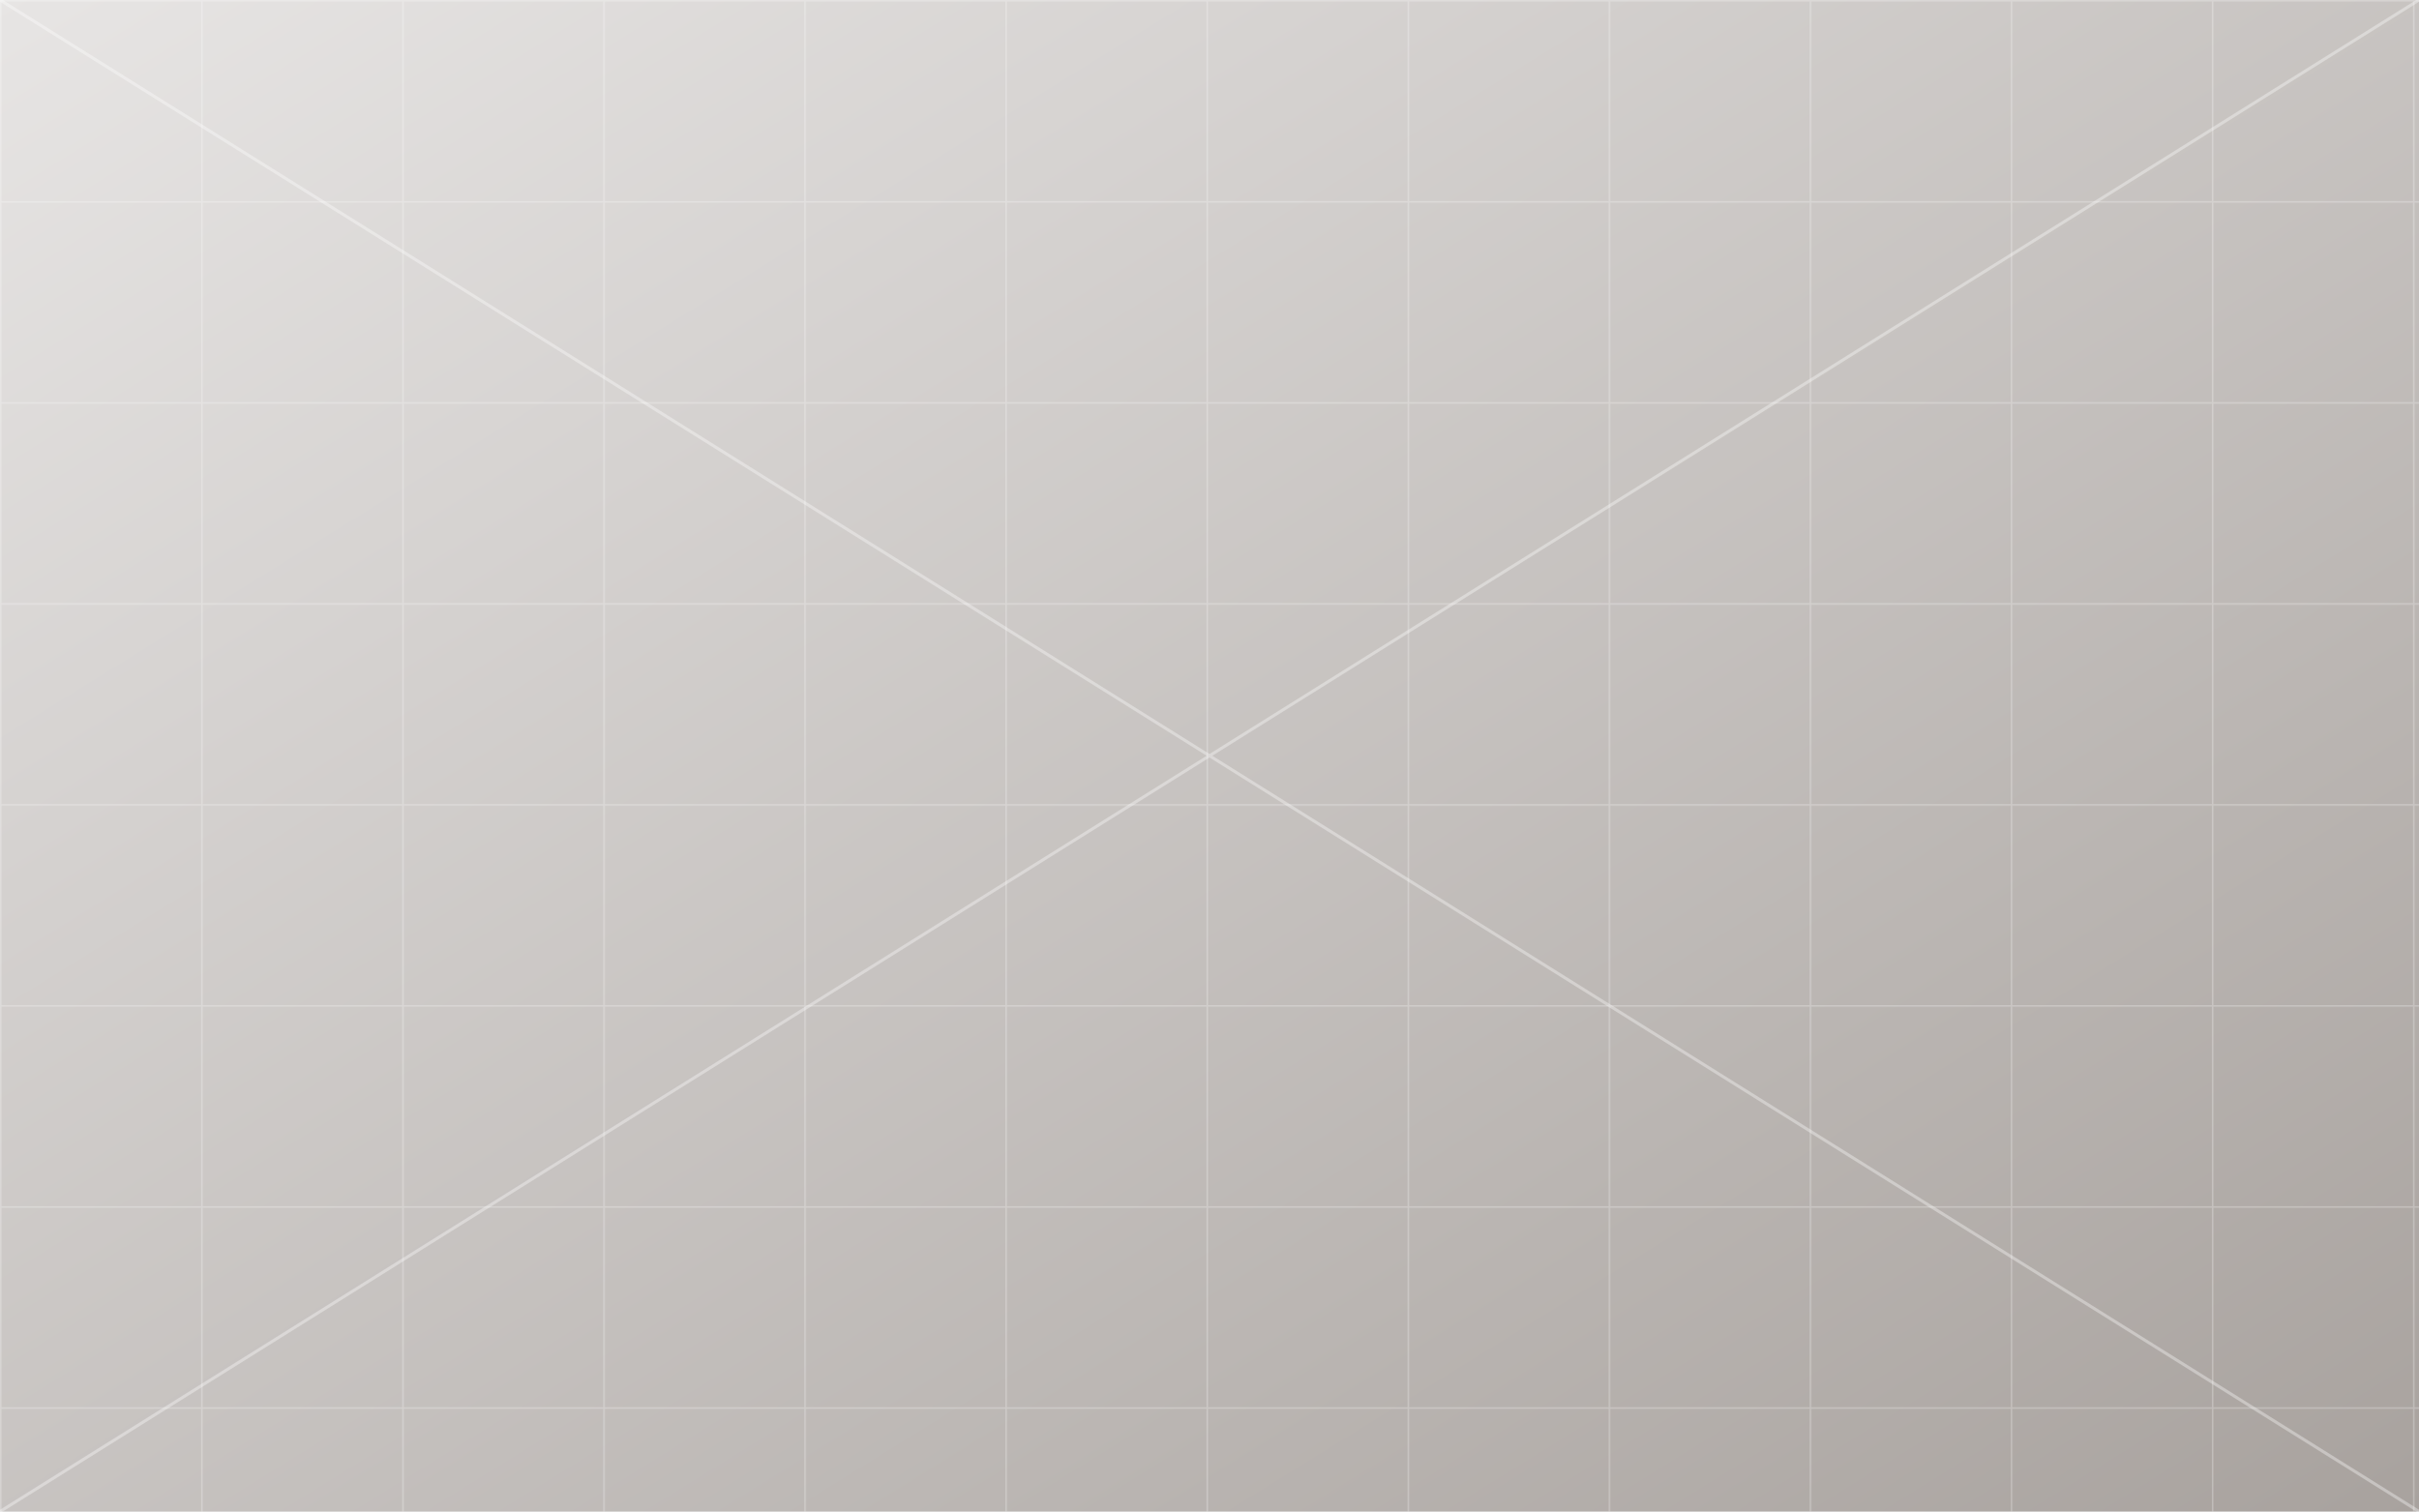
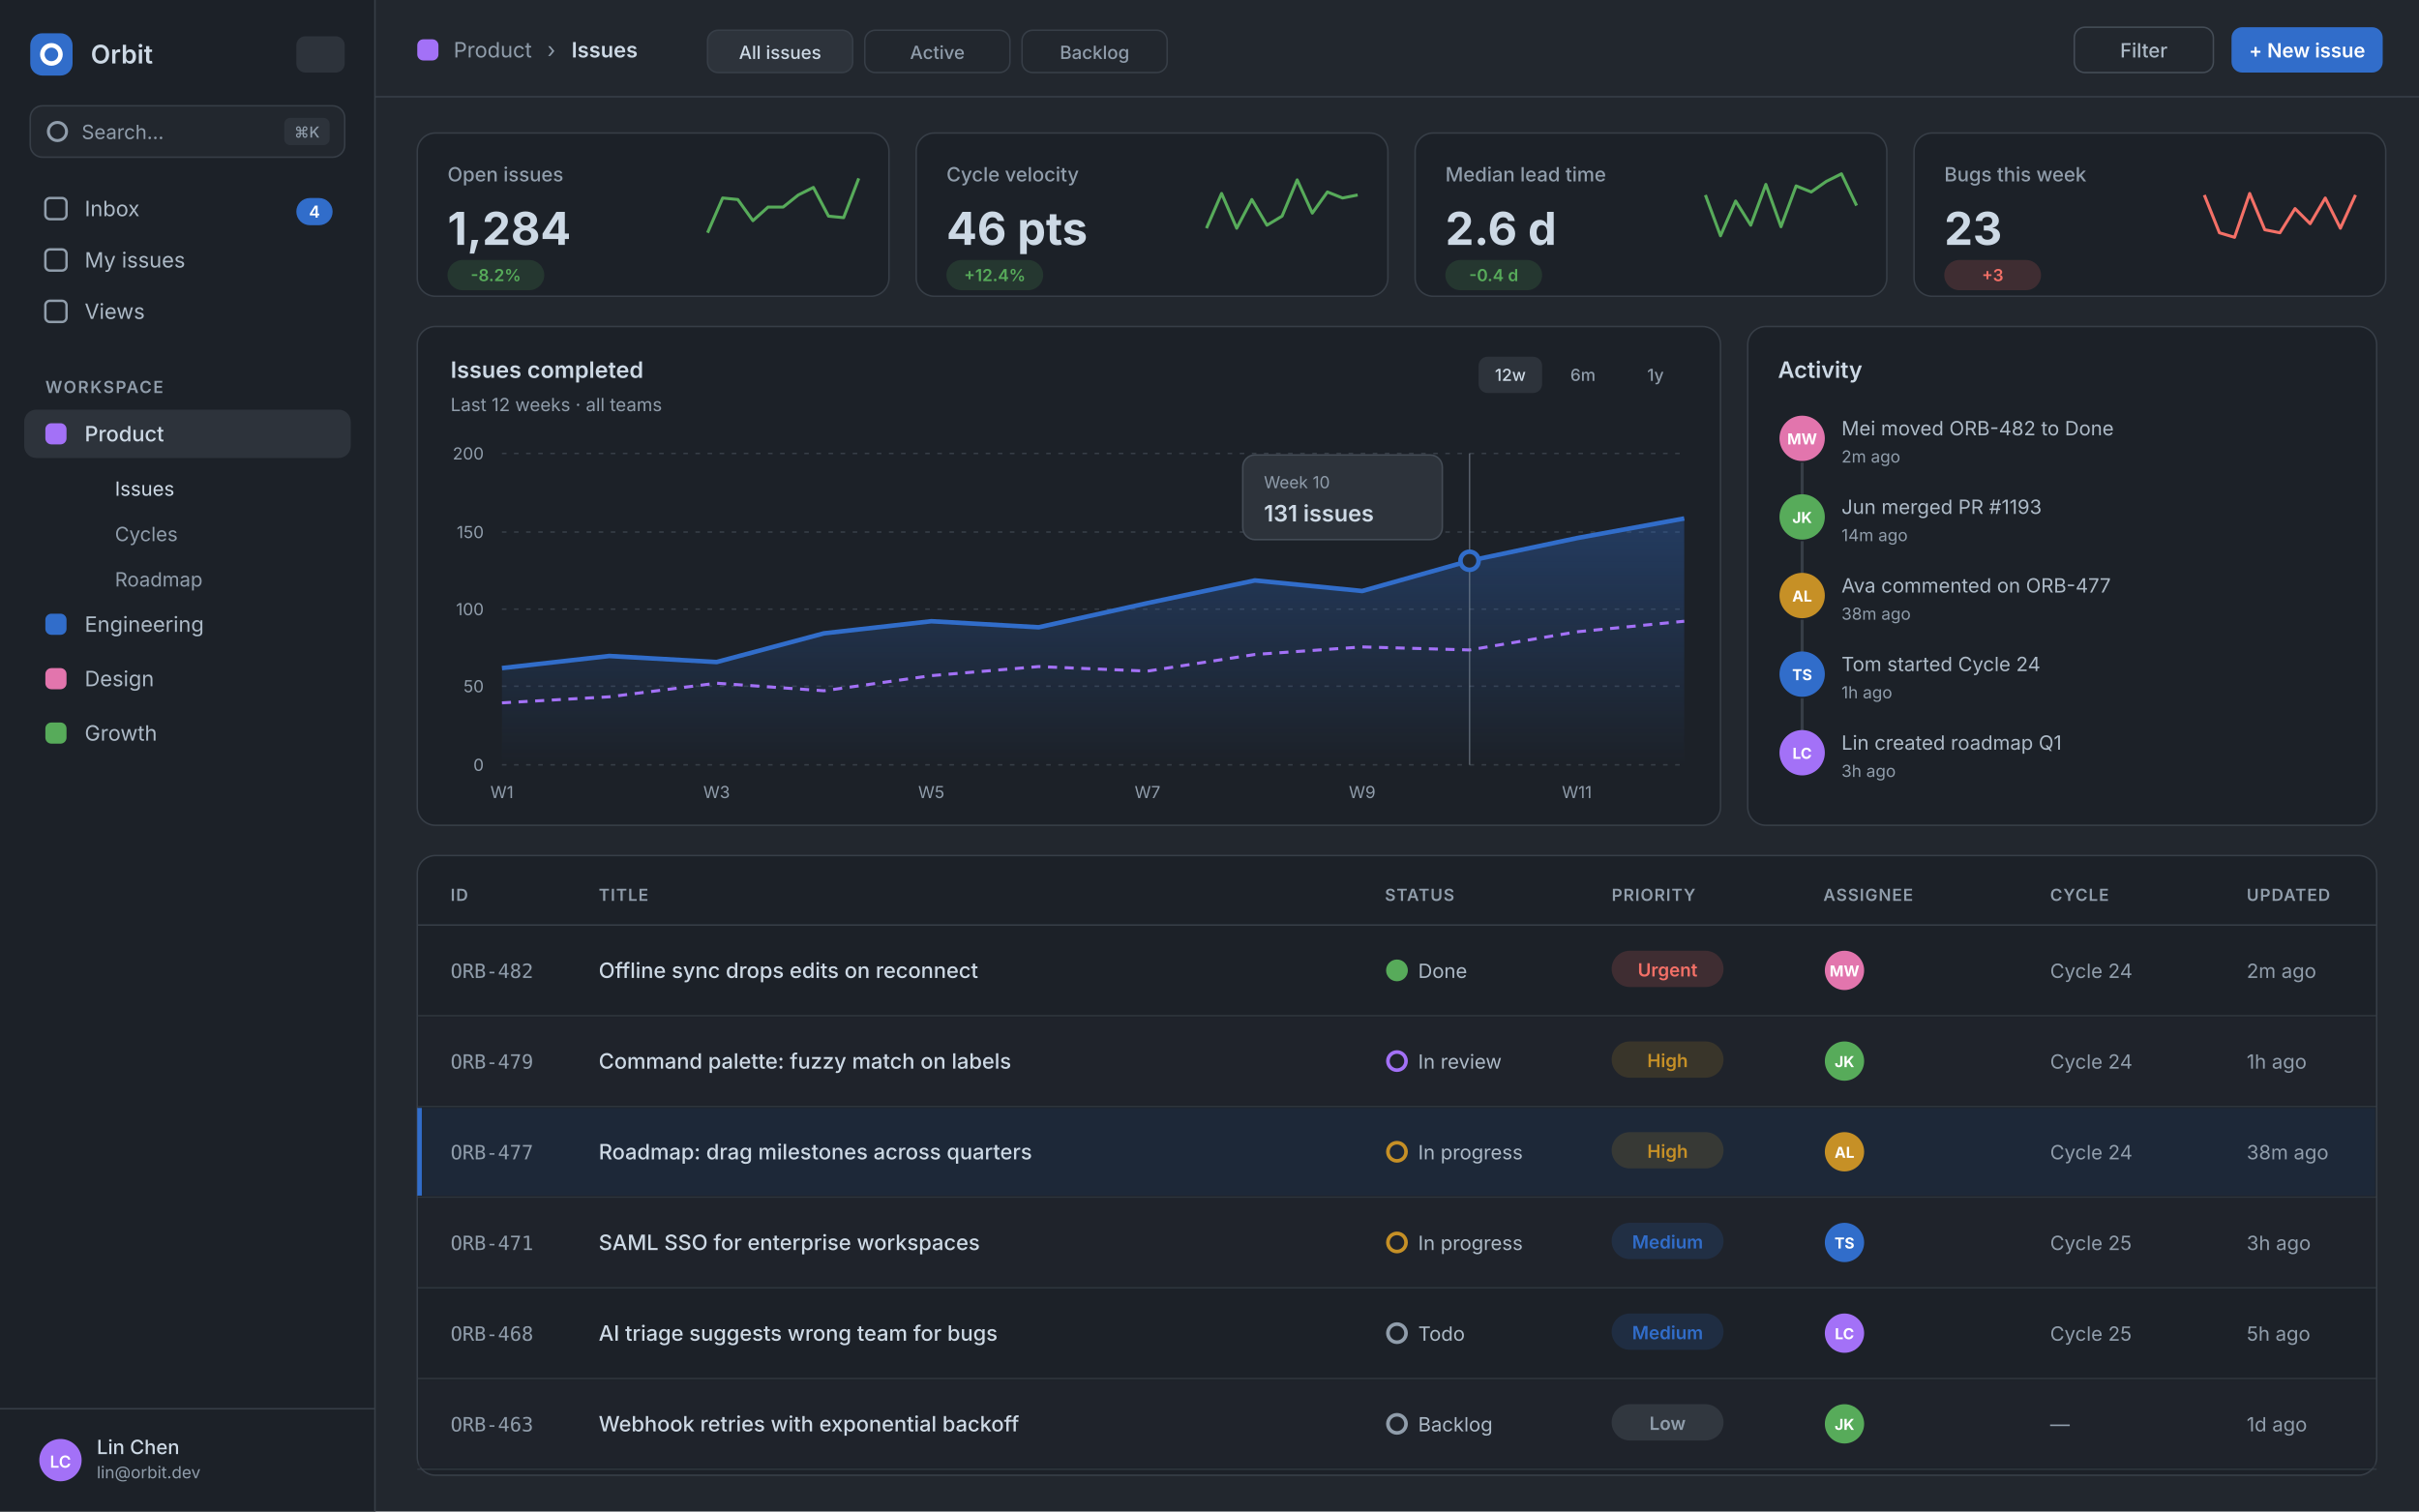
- <svg xmlns="http://www.w3.org/2000/svg" width="1600" height="1000" viewBox="0 0 1600 1000" role="img" aria-label="saas-hero 1600x1000 占位图">
+ <svg xmlns="http://www.w3.org/2000/svg" width="1600" height="1000" viewBox="0 0 1600 1000" role="img" aria-label="Orbit 工作区界面: 侧栏, KPI 卡片, 折线图, 活动流与议题表格">
  <defs>
-     <linearGradient id="g" x1="0" y1="0" x2="1" y2="1">
-       <stop offset="0" stop-color="#e7e5e4" />
-       <stop offset="1" stop-color="#a8a29e" />
+     <linearGradient id="area" x1="0" y1="0" x2="0" y2="1">
+       <stop offset="0" stop-color="#316dca" stop-opacity=".35" />
+       <stop offset="1" stop-color="#316dca" stop-opacity="0" />
    </linearGradient>
-     <pattern id="p" width="133" height="133" patternUnits="userSpaceOnUse">
-       <path d="M133 0H0V133" fill="none" stroke="#ffffff" stroke-opacity=".25" stroke-width="2" />
-     </pattern>
  </defs>
-   <rect width="1600" height="1000" fill="url(#g)" />
-   <rect width="1600" height="1000" fill="url(#p)" />
-   <path d="M0 0L1600 1000M1600 0L0 1000" stroke="#ffffff" stroke-opacity=".35" stroke-width="2" />
-   <g font-family="ui-sans-serif, system-ui, sans-serif" text-anchor="middle" fill="#334155">
+   <g font-family="Inter, ui-sans-serif, system-ui, -apple-system, PingFang SC, sans-serif">
+     <rect x="0" y="0" width="1600" height="1000" rx="0" fill="#22272e" />
+     <rect x="0" y="0" width="248" height="1000" rx="0" fill="#1c2128" />
+     <path d="M248 0V1000" stroke="#373e47" stroke-width="1" />
+     <rect x="20" y="22" width="28" height="28" rx="8" fill="#316dca" />
+     <path d="M28 36a6 6 0 1 0 12 0a6 6 0 1 0 -12 0" fill="none" stroke="#fff" stroke-width="3" />
+     <text x="60" y="42" font-size="17" font-weight="600" fill="#cdd9e5" text-anchor="start">Orbit</text>
+     <rect x="196" y="24" width="32" height="24" rx="6" fill="#2d333b" />
+     <rect x="20" y="70" width="208" height="34" rx="8" fill="#22272e" stroke="#373e47" />
+     <circle cx="38" cy="87" r="6" fill="none" stroke="#909dab" stroke-width="2" />
+     <text x="54" y="92" font-size="13" font-weight="400" fill="#909dab" text-anchor="start">Search…</text>
+     <rect x="188" y="78" width="30" height="18" rx="4" fill="#2d333b" />
+     <text x="203" y="91" font-size="10" font-weight="500" fill="#909dab" text-anchor="middle">⌘K</text>
+     <rect x="30" y="131" width="14" height="14" rx="3" fill="none" stroke="#909dab" stroke-width="1.6" />
+     <text x="56" y="143" font-size="14" font-weight="400" fill="#adbac7" text-anchor="start">Inbox</text>
+     <rect x="196" y="131" width="24" height="18" rx="9" fill="#316dca" />
+     <text x="208" y="144" font-size="11" font-weight="600" fill="#fff" text-anchor="middle">4</text>
+     <rect x="30" y="165" width="14" height="14" rx="3" fill="none" stroke="#909dab" stroke-width="1.6" />
+     <text x="56" y="177" font-size="14" font-weight="400" fill="#adbac7" text-anchor="start">My issues</text>
+     <rect x="30" y="199" width="14" height="14" rx="3" fill="none" stroke="#909dab" stroke-width="1.6" />
+     <text x="56" y="211" font-size="14" font-weight="400" fill="#adbac7" text-anchor="start">Views</text>
+     <text x="30" y="260" font-size="11" font-weight="600" fill="#909dab" text-anchor="start" letter-spacing="1">WORKSPACE</text>
+     <rect x="16" y="271" width="216" height="32" rx="8" fill="#2d333b" />
+     <rect x="30" y="280" width="14" height="14" rx="4" fill="#a371f7" />
+     <text x="56" y="292" font-size="14" font-weight="500" fill="#cdd9e5" text-anchor="start">Product</text>
+     <text x="76" y="328" font-size="13" font-weight="400" fill="#cdd9e5" text-anchor="start">Issues</text>
+     <text x="76" y="358" font-size="13" font-weight="400" fill="#909dab" text-anchor="start">Cycles</text>
+     <text x="76" y="388" font-size="13" font-weight="400" fill="#909dab" text-anchor="start">Roadmap</text>
+     <rect x="30" y="406" width="14" height="14" rx="4" fill="#316dca" />
+     <text x="56" y="418" font-size="14" font-weight="400" fill="#adbac7" text-anchor="start">Engineering</text>
+     <rect x="30" y="442" width="14" height="14" rx="4" fill="#e275ad" />
+     <text x="56" y="454" font-size="14" font-weight="400" fill="#adbac7" text-anchor="start">Design</text>
+     <rect x="30" y="478" width="14" height="14" rx="4" fill="#57ab5a" />
+     <text x="56" y="490" font-size="14" font-weight="400" fill="#adbac7" text-anchor="start">Growth</text>
+     <path d="M0 932H248" stroke="#373e47" />
+     <circle cx="40" cy="966" r="14" fill="#a371f7" />
+     <text x="40" y="971" font-size="11" font-weight="600" fill="#fff" text-anchor="middle">LC</text>
+     <text x="64" y="962" font-size="13" font-weight="500" fill="#cdd9e5" text-anchor="start">Lin Chen</text>
+     <text x="64" y="978" font-size="11" font-weight="400" fill="#909dab" text-anchor="start">lin@orbit.dev</text>
+     <path d="M248 64H1600" stroke="#373e47" />
+     <rect x="276" y="26" width="14" height="14" rx="4" fill="#a371f7" />
+     <text x="300" y="38" font-size="14" font-weight="400" fill="#909dab" text-anchor="start">Product</text>
+     <text x="362" y="38" font-size="14" font-weight="400" fill="#909dab" text-anchor="start">›</text>
+     <text x="378" y="38" font-size="14" font-weight="600" fill="#cdd9e5" text-anchor="start">Issues</text>
+     <rect x="468" y="20" width="96" height="28" rx="7" fill="#2d333b" stroke="#373e47" />
+     <text x="516" y="39" font-size="12" font-weight="500" fill="#cdd9e5" text-anchor="middle">All issues</text>
+     <rect x="572" y="20" width="96" height="28" rx="7" fill="none" stroke="#373e47" />
+     <text x="620" y="39" font-size="12" font-weight="500" fill="#909dab" text-anchor="middle">Active</text>
+     <rect x="676" y="20" width="96" height="28" rx="7" fill="none" stroke="#373e47" />
+     <text x="724" y="39" font-size="12" font-weight="500" fill="#909dab" text-anchor="middle">Backlog</text>
+     <rect x="1372" y="18" width="92" height="30" rx="7" fill="#22272e" stroke="#444c56" />
+     <text x="1418" y="38" font-size="13" font-weight="500" fill="#adbac7" text-anchor="middle">Filter</text>
+     <rect x="1476" y="18" width="100" height="30" rx="7" fill="#316dca" />
+     <text x="1526" y="38" font-size="13" font-weight="600" fill="#fff" text-anchor="middle">+ New issue</text>
+     <rect x="276" y="88" width="312" height="108" rx="12" fill="#1c2128" stroke="#373e47" />
+     <text x="296" y="120" font-size="13" font-weight="500" fill="#909dab" text-anchor="start">Open issues</text>
+     <text x="296" y="162" font-size="30" font-weight="650" fill="#cdd9e5" text-anchor="start">1,284</text>
+     <rect x="296" y="172" width="64" height="20" rx="10" fill="#57ab5a" fill-opacity=".16" />
+     <text x="328" y="186" font-size="11" font-weight="600" fill="#57ab5a" text-anchor="middle">-8.2%</text>
+     <polyline fill="none" stroke="#57ab5a" stroke-width="2" stroke-linejoin="round" points="468,154 478,131 488,132 498,146 508,137 518,137 528,129 538,124 548,143 558,144 568,118" />
+     <rect x="606" y="88" width="312" height="108" rx="12" fill="#1c2128" stroke="#373e47" />
+     <text x="626" y="120" font-size="13" font-weight="500" fill="#909dab" text-anchor="start">Cycle velocity</text>
+     <text x="626" y="162" font-size="30" font-weight="650" fill="#cdd9e5" text-anchor="start">46 pts</text>
+     <rect x="626" y="172" width="64" height="20" rx="10" fill="#57ab5a" fill-opacity=".16" />
+     <text x="658" y="186" font-size="11" font-weight="600" fill="#57ab5a" text-anchor="middle">+12.4%</text>
+     <polyline fill="none" stroke="#57ab5a" stroke-width="2" stroke-linejoin="round" points="798,151 808,128 818,151 828,132 838,149 848,143 858,119 868,141 878,127 888,131 898,129" />
+     <rect x="936" y="88" width="312" height="108" rx="12" fill="#1c2128" stroke="#373e47" />
+     <text x="956" y="120" font-size="13" font-weight="500" fill="#909dab" text-anchor="start">Median lead time</text>
+     <text x="956" y="162" font-size="30" font-weight="650" fill="#cdd9e5" text-anchor="start">2.6 d</text>
+     <rect x="956" y="172" width="64" height="20" rx="10" fill="#57ab5a" fill-opacity=".16" />
+     <text x="988" y="186" font-size="11" font-weight="600" fill="#57ab5a" text-anchor="middle">-0.4 d</text>
+     <polyline fill="none" stroke="#57ab5a" stroke-width="2" stroke-linejoin="round" points="1128,129 1138,156 1148,133 1158,149 1168,122 1178,150 1188,123 1198,127 1208,120 1218,115 1228,136" />
+     <rect x="1266" y="88" width="312" height="108" rx="12" fill="#1c2128" stroke="#373e47" />
+     <text x="1286" y="120" font-size="13" font-weight="500" fill="#909dab" text-anchor="start">Bugs this week</text>
+     <text x="1286" y="162" font-size="30" font-weight="650" fill="#cdd9e5" text-anchor="start">23</text>
+     <rect x="1286" y="172" width="64" height="20" rx="10" fill="#f47067" fill-opacity=".16" />
+     <text x="1318" y="186" font-size="11" font-weight="600" fill="#f47067" text-anchor="middle">+3</text>
+     <polyline fill="none" stroke="#f47067" stroke-width="2" stroke-linejoin="round" points="1458,129 1468,154 1478,157 1488,128 1498,152 1508,154 1518,138 1528,148 1538,131 1548,151 1558,129" />
+     <rect x="276" y="216" width="862" height="330" rx="12" fill="#1c2128" stroke="#373e47" />
+     <text x="298" y="250" font-size="15" font-weight="600" fill="#cdd9e5" text-anchor="start">Issues completed</text>
+     <text x="298" y="272" font-size="12" font-weight="400" fill="#909dab" text-anchor="start">Last 12 weeks · all teams</text>
+     <rect x="978" y="236" width="42" height="24" rx="6" fill="#2d333b" />
+     <text x="999" y="252" font-size="11" font-weight="500" fill="#cdd9e5" text-anchor="middle">12w</text>
+     <rect x="1026" y="236" width="42" height="24" rx="6" fill="none" />
+     <text x="1047" y="252" font-size="11" font-weight="500" fill="#909dab" text-anchor="middle">6m</text>
+     <rect x="1074" y="236" width="42" height="24" rx="6" fill="none" />
+     <text x="1095" y="252" font-size="11" font-weight="500" fill="#909dab" text-anchor="middle">1y</text>
+     <path d="M332 300H1114" stroke="#373e47" stroke-dasharray="3 5" />
+     <text x="320" y="304" font-size="11" font-weight="400" fill="#909dab" text-anchor="end">200</text>
+     <path d="M332 352H1114" stroke="#373e47" stroke-dasharray="3 5" />
+     <text x="320" y="356" font-size="11" font-weight="400" fill="#909dab" text-anchor="end">150</text>
+     <path d="M332 403H1114" stroke="#373e47" stroke-dasharray="3 5" />
+     <text x="320" y="407" font-size="11" font-weight="400" fill="#909dab" text-anchor="end">100</text>
+     <path d="M332 454H1114" stroke="#373e47" stroke-dasharray="3 5" />
+     <text x="320" y="458" font-size="11" font-weight="400" fill="#909dab" text-anchor="end">50</text>
+     <path d="M332 506H1114" stroke="#373e47" stroke-dasharray="3 5" />
+     <text x="320" y="510" font-size="11" font-weight="400" fill="#909dab" text-anchor="end">0</text>
+     <path d="M332 442 L403 434 L474 438 L545 419 L616 411 L687 415 L759 399 L830 384 L901 391 L972 371 L1043 356 L1114 343 L1114 506 L332 506 Z" fill="url(#area)" />
+     <polyline fill="none" stroke="#316dca" stroke-width="3" stroke-linejoin="round" points="332,442 403,434 474,438 545,419 616,411 687,415 759,399 830,384 901,391 972,371 1043,356 1114,343" />
+     <polyline fill="none" stroke="#a371f7" stroke-width="2" stroke-dasharray="6 5" points="332,465 403,461 474,452 545,457 616,447 687,441 759,444 830,433 901,428 972,430 1043,418 1114,411" />
+     <path d="M972 300V506" stroke="#909dab" stroke-opacity=".5" />
+     <circle cx="972" cy="371" r="6" fill="#22272e" stroke="#316dca" stroke-width="3" />
+     <rect x="822" y="301" width="132" height="56" rx="8" fill="#2d333b" stroke="#444c56" />
+     <text x="836" y="323" font-size="11" font-weight="400" fill="#909dab" text-anchor="start">Week 10</text>
+     <text x="836" y="345" font-size="15" font-weight="600" fill="#cdd9e5" text-anchor="start">131 issues</text>
+     <text x="332" y="528" font-size="11" font-weight="400" fill="#909dab" text-anchor="middle">W1</text>
+     <text x="474" y="528" font-size="11" font-weight="400" fill="#909dab" text-anchor="middle">W3</text>
+     <text x="616" y="528" font-size="11" font-weight="400" fill="#909dab" text-anchor="middle">W5</text>
+     <text x="759" y="528" font-size="11" font-weight="400" fill="#909dab" text-anchor="middle">W7</text>
+     <text x="901" y="528" font-size="11" font-weight="400" fill="#909dab" text-anchor="middle">W9</text>
+     <text x="1043" y="528" font-size="11" font-weight="400" fill="#909dab" text-anchor="middle">W11</text>
+     <rect x="1156" y="216" width="416" height="330" rx="12" fill="#1c2128" stroke="#373e47" />
+     <text x="1176" y="250" font-size="15" font-weight="600" fill="#cdd9e5" text-anchor="start">Activity</text>
+     <path d="M1192 306V328" stroke="#373e47" stroke-width="2" />
+     <circle cx="1192" cy="290" r="15" fill="#e275ad" />
+     <text x="1192" y="294" font-size="10" font-weight="700" fill="#fff" text-anchor="middle">MW</text>
+     <text x="1218" y="288" font-size="13" font-weight="400" fill="#adbac7" text-anchor="start">Mei moved ORB-482 to Done</text>
+     <text x="1218" y="306" font-size="11" font-weight="400" fill="#909dab" text-anchor="start">2m ago</text>
+     <path d="M1192 358V380" stroke="#373e47" stroke-width="2" />
+     <circle cx="1192" cy="342" r="15" fill="#57ab5a" />
+     <text x="1192" y="346" font-size="10" font-weight="700" fill="#fff" text-anchor="middle">JK</text>
+     <text x="1218" y="340" font-size="13" font-weight="400" fill="#adbac7" text-anchor="start">Jun merged PR #1193</text>
+     <text x="1218" y="358" font-size="11" font-weight="400" fill="#909dab" text-anchor="start">14m ago</text>
+     <path d="M1192 410V432" stroke="#373e47" stroke-width="2" />
+     <circle cx="1192" cy="394" r="15" fill="#c69026" />
+     <text x="1192" y="398" font-size="10" font-weight="700" fill="#fff" text-anchor="middle">AL</text>
+     <text x="1218" y="392" font-size="13" font-weight="400" fill="#adbac7" text-anchor="start">Ava commented on ORB-477</text>
+     <text x="1218" y="410" font-size="11" font-weight="400" fill="#909dab" text-anchor="start">38m ago</text>
+     <path d="M1192 462V484" stroke="#373e47" stroke-width="2" />
+     <circle cx="1192" cy="446" r="15" fill="#316dca" />
+     <text x="1192" y="450" font-size="10" font-weight="700" fill="#fff" text-anchor="middle">TS</text>
+     <text x="1218" y="444" font-size="13" font-weight="400" fill="#adbac7" text-anchor="start">Tom started Cycle 24</text>
+     <text x="1218" y="462" font-size="11" font-weight="400" fill="#909dab" text-anchor="start">1h ago</text>
+     <circle cx="1192" cy="498" r="15" fill="#a371f7" />
+     <text x="1192" y="502" font-size="10" font-weight="700" fill="#fff" text-anchor="middle">LC</text>
+     <text x="1218" y="496" font-size="13" font-weight="400" fill="#adbac7" text-anchor="start">Lin created roadmap Q1</text>
+     <text x="1218" y="514" font-size="11" font-weight="400" fill="#909dab" text-anchor="start">3h ago</text>
+     <rect x="276" y="566" width="1296" height="410" rx="12" fill="#1c2128" stroke="#373e47" />
+     <text x="298" y="596" font-size="11" font-weight="600" fill="#909dab" text-anchor="start" letter-spacing=".6">ID</text>
+     <text x="396" y="596" font-size="11" font-weight="600" fill="#909dab" text-anchor="start" letter-spacing=".6">TITLE</text>
+     <text x="916" y="596" font-size="11" font-weight="600" fill="#909dab" text-anchor="start" letter-spacing=".6">STATUS</text>
+     <text x="1066" y="596" font-size="11" font-weight="600" fill="#909dab" text-anchor="start" letter-spacing=".6">PRIORITY</text>
+     <text x="1206" y="596" font-size="11" font-weight="600" fill="#909dab" text-anchor="start" letter-spacing=".6">ASSIGNEE</text>
+     <text x="1356" y="596" font-size="11" font-weight="600" fill="#909dab" text-anchor="start" letter-spacing=".6">CYCLE</text>
+     <text x="1486" y="596" font-size="11" font-weight="600" fill="#909dab" text-anchor="start" letter-spacing=".6">UPDATED</text>
+     <path d="M276 612H1572" stroke="#373e47" />
+     <text x="298" y="647" font-size="13" font-weight="500" fill="#909dab" text-anchor="start" font-family="ui-monospace, SFMono-Regular, Menlo, monospace">ORB-482</text>
+     <text x="396" y="647" font-size="14" font-weight="500" fill="#cdd9e5" text-anchor="start">Offline sync drops edits on reconnect</text>
+     <circle cx="924" cy="642" r="6" fill="none" stroke="#57ab5a" stroke-width="2.4" />
+     <circle cx="924" cy="642" r="6" fill="#57ab5a" />
+     <text x="938" y="647" font-size="13" font-weight="400" fill="#adbac7" text-anchor="start">Done</text>
+     <rect x="1066" y="629" width="74" height="24" rx="12" fill="#f47067" fill-opacity=".16" />
+     <text x="1103" y="646" font-size="12" font-weight="600" fill="#f47067" text-anchor="middle">Urgent</text>
+     <circle cx="1220" cy="642" r="13" fill="#e275ad" />
+     <text x="1220" y="646" font-size="10" font-weight="700" fill="#fff" text-anchor="middle">MW</text>
+     <text x="1356" y="647" font-size="13" font-weight="400" fill="#909dab" text-anchor="start">Cycle 24</text>
+     <text x="1486" y="647" font-size="13" font-weight="400" fill="#909dab" text-anchor="start">2m ago</text>
+     <path d="M276 672H1572" stroke="#373e47" stroke-opacity=".7" />
+     <rect x="277" y="673" width="1294" height="58" rx="0" fill="#22272e" fill-opacity=".5" />
+     <text x="298" y="707" font-size="13" font-weight="500" fill="#909dab" text-anchor="start" font-family="ui-monospace, SFMono-Regular, Menlo, monospace">ORB-479</text>
+     <text x="396" y="707" font-size="14" font-weight="500" fill="#cdd9e5" text-anchor="start">Command palette: fuzzy match on labels</text>
+     <circle cx="924" cy="702" r="6" fill="none" stroke="#a371f7" stroke-width="2.4" />
+     <text x="938" y="707" font-size="13" font-weight="400" fill="#adbac7" text-anchor="start">In review</text>
+     <rect x="1066" y="689" width="74" height="24" rx="12" fill="#c69026" fill-opacity=".16" />
+     <text x="1103" y="706" font-size="12" font-weight="600" fill="#c69026" text-anchor="middle">High</text>
+     <circle cx="1220" cy="702" r="13" fill="#57ab5a" />
+     <text x="1220" y="706" font-size="10" font-weight="700" fill="#fff" text-anchor="middle">JK</text>
+     <text x="1356" y="707" font-size="13" font-weight="400" fill="#909dab" text-anchor="start">Cycle 24</text>
+     <text x="1486" y="707" font-size="13" font-weight="400" fill="#909dab" text-anchor="start">1h ago</text>
+     <path d="M276 732H1572" stroke="#373e47" stroke-opacity=".7" />
+     <rect x="277" y="733" width="1294" height="58" rx="0" fill="#316dca" fill-opacity=".10" />
+     <rect x="276" y="733" width="3" height="58" rx="0" fill="#316dca" />
+     <text x="298" y="767" font-size="13" font-weight="500" fill="#909dab" text-anchor="start" font-family="ui-monospace, SFMono-Regular, Menlo, monospace">ORB-477</text>
+     <text x="396" y="767" font-size="14" font-weight="500" fill="#cdd9e5" text-anchor="start">Roadmap: drag milestones across quarters</text>
+     <circle cx="924" cy="762" r="6" fill="none" stroke="#c69026" stroke-width="2.4" />
+     <text x="938" y="767" font-size="13" font-weight="400" fill="#adbac7" text-anchor="start">In progress</text>
+     <rect x="1066" y="749" width="74" height="24" rx="12" fill="#c69026" fill-opacity=".16" />
+     <text x="1103" y="766" font-size="12" font-weight="600" fill="#c69026" text-anchor="middle">High</text>
+     <circle cx="1220" cy="762" r="13" fill="#c69026" />
+     <text x="1220" y="766" font-size="10" font-weight="700" fill="#fff" text-anchor="middle">AL</text>
+     <text x="1356" y="767" font-size="13" font-weight="400" fill="#909dab" text-anchor="start">Cycle 24</text>
+     <text x="1486" y="767" font-size="13" font-weight="400" fill="#909dab" text-anchor="start">38m ago</text>
+     <path d="M276 792H1572" stroke="#373e47" stroke-opacity=".7" />
+     <rect x="277" y="793" width="1294" height="58" rx="0" fill="#22272e" fill-opacity=".5" />
+     <text x="298" y="827" font-size="13" font-weight="500" fill="#909dab" text-anchor="start" font-family="ui-monospace, SFMono-Regular, Menlo, monospace">ORB-471</text>
+     <text x="396" y="827" font-size="14" font-weight="500" fill="#cdd9e5" text-anchor="start">SAML SSO for enterprise workspaces</text>
+     <circle cx="924" cy="822" r="6" fill="none" stroke="#c69026" stroke-width="2.4" />
+     <text x="938" y="827" font-size="13" font-weight="400" fill="#adbac7" text-anchor="start">In progress</text>
+     <rect x="1066" y="809" width="74" height="24" rx="12" fill="#316dca" fill-opacity=".16" />
+     <text x="1103" y="826" font-size="12" font-weight="600" fill="#316dca" text-anchor="middle">Medium</text>
+     <circle cx="1220" cy="822" r="13" fill="#316dca" />
+     <text x="1220" y="826" font-size="10" font-weight="700" fill="#fff" text-anchor="middle">TS</text>
+     <text x="1356" y="827" font-size="13" font-weight="400" fill="#909dab" text-anchor="start">Cycle 25</text>
+     <text x="1486" y="827" font-size="13" font-weight="400" fill="#909dab" text-anchor="start">3h ago</text>
+     <path d="M276 852H1572" stroke="#373e47" stroke-opacity=".7" />
+     <text x="298" y="887" font-size="13" font-weight="500" fill="#909dab" text-anchor="start" font-family="ui-monospace, SFMono-Regular, Menlo, monospace">ORB-468</text>
+     <text x="396" y="887" font-size="14" font-weight="500" fill="#cdd9e5" text-anchor="start">AI triage suggests wrong team for bugs</text>
+     <circle cx="924" cy="882" r="6" fill="none" stroke="#909dab" stroke-width="2.4" />
+     <text x="938" y="887" font-size="13" font-weight="400" fill="#adbac7" text-anchor="start">Todo</text>
+     <rect x="1066" y="869" width="74" height="24" rx="12" fill="#316dca" fill-opacity=".16" />
+     <text x="1103" y="886" font-size="12" font-weight="600" fill="#316dca" text-anchor="middle">Medium</text>
+     <circle cx="1220" cy="882" r="13" fill="#a371f7" />
+     <text x="1220" y="886" font-size="10" font-weight="700" fill="#fff" text-anchor="middle">LC</text>
+     <text x="1356" y="887" font-size="13" font-weight="400" fill="#909dab" text-anchor="start">Cycle 25</text>
+     <text x="1486" y="887" font-size="13" font-weight="400" fill="#909dab" text-anchor="start">5h ago</text>
+     <path d="M276 912H1572" stroke="#373e47" stroke-opacity=".7" />
+     <rect x="277" y="913" width="1294" height="58" rx="0" fill="#22272e" fill-opacity=".5" />
+     <text x="298" y="947" font-size="13" font-weight="500" fill="#909dab" text-anchor="start" font-family="ui-monospace, SFMono-Regular, Menlo, monospace">ORB-463</text>
+     <text x="396" y="947" font-size="14" font-weight="500" fill="#cdd9e5" text-anchor="start">Webhook retries with exponential backoff</text>
+     <circle cx="924" cy="942" r="6" fill="none" stroke="#909dab" stroke-width="2.4" />
+     <text x="938" y="947" font-size="13" font-weight="400" fill="#adbac7" text-anchor="start">Backlog</text>
+     <rect x="1066" y="929" width="74" height="24" rx="12" fill="#909dab" fill-opacity=".16" />
+     <text x="1103" y="946" font-size="12" font-weight="600" fill="#909dab" text-anchor="middle">Low</text>
+     <circle cx="1220" cy="942" r="13" fill="#57ab5a" />
+     <text x="1220" y="946" font-size="10" font-weight="700" fill="#fff" text-anchor="middle">JK</text>
+     <text x="1356" y="947" font-size="13" font-weight="400" fill="#909dab" text-anchor="start">—</text>
+     <text x="1486" y="947" font-size="13" font-weight="400" fill="#909dab" text-anchor="start">1d ago</text>
+     <path d="M276 972H1572" stroke="#373e47" stroke-opacity=".7" />
  </g>
</svg>
